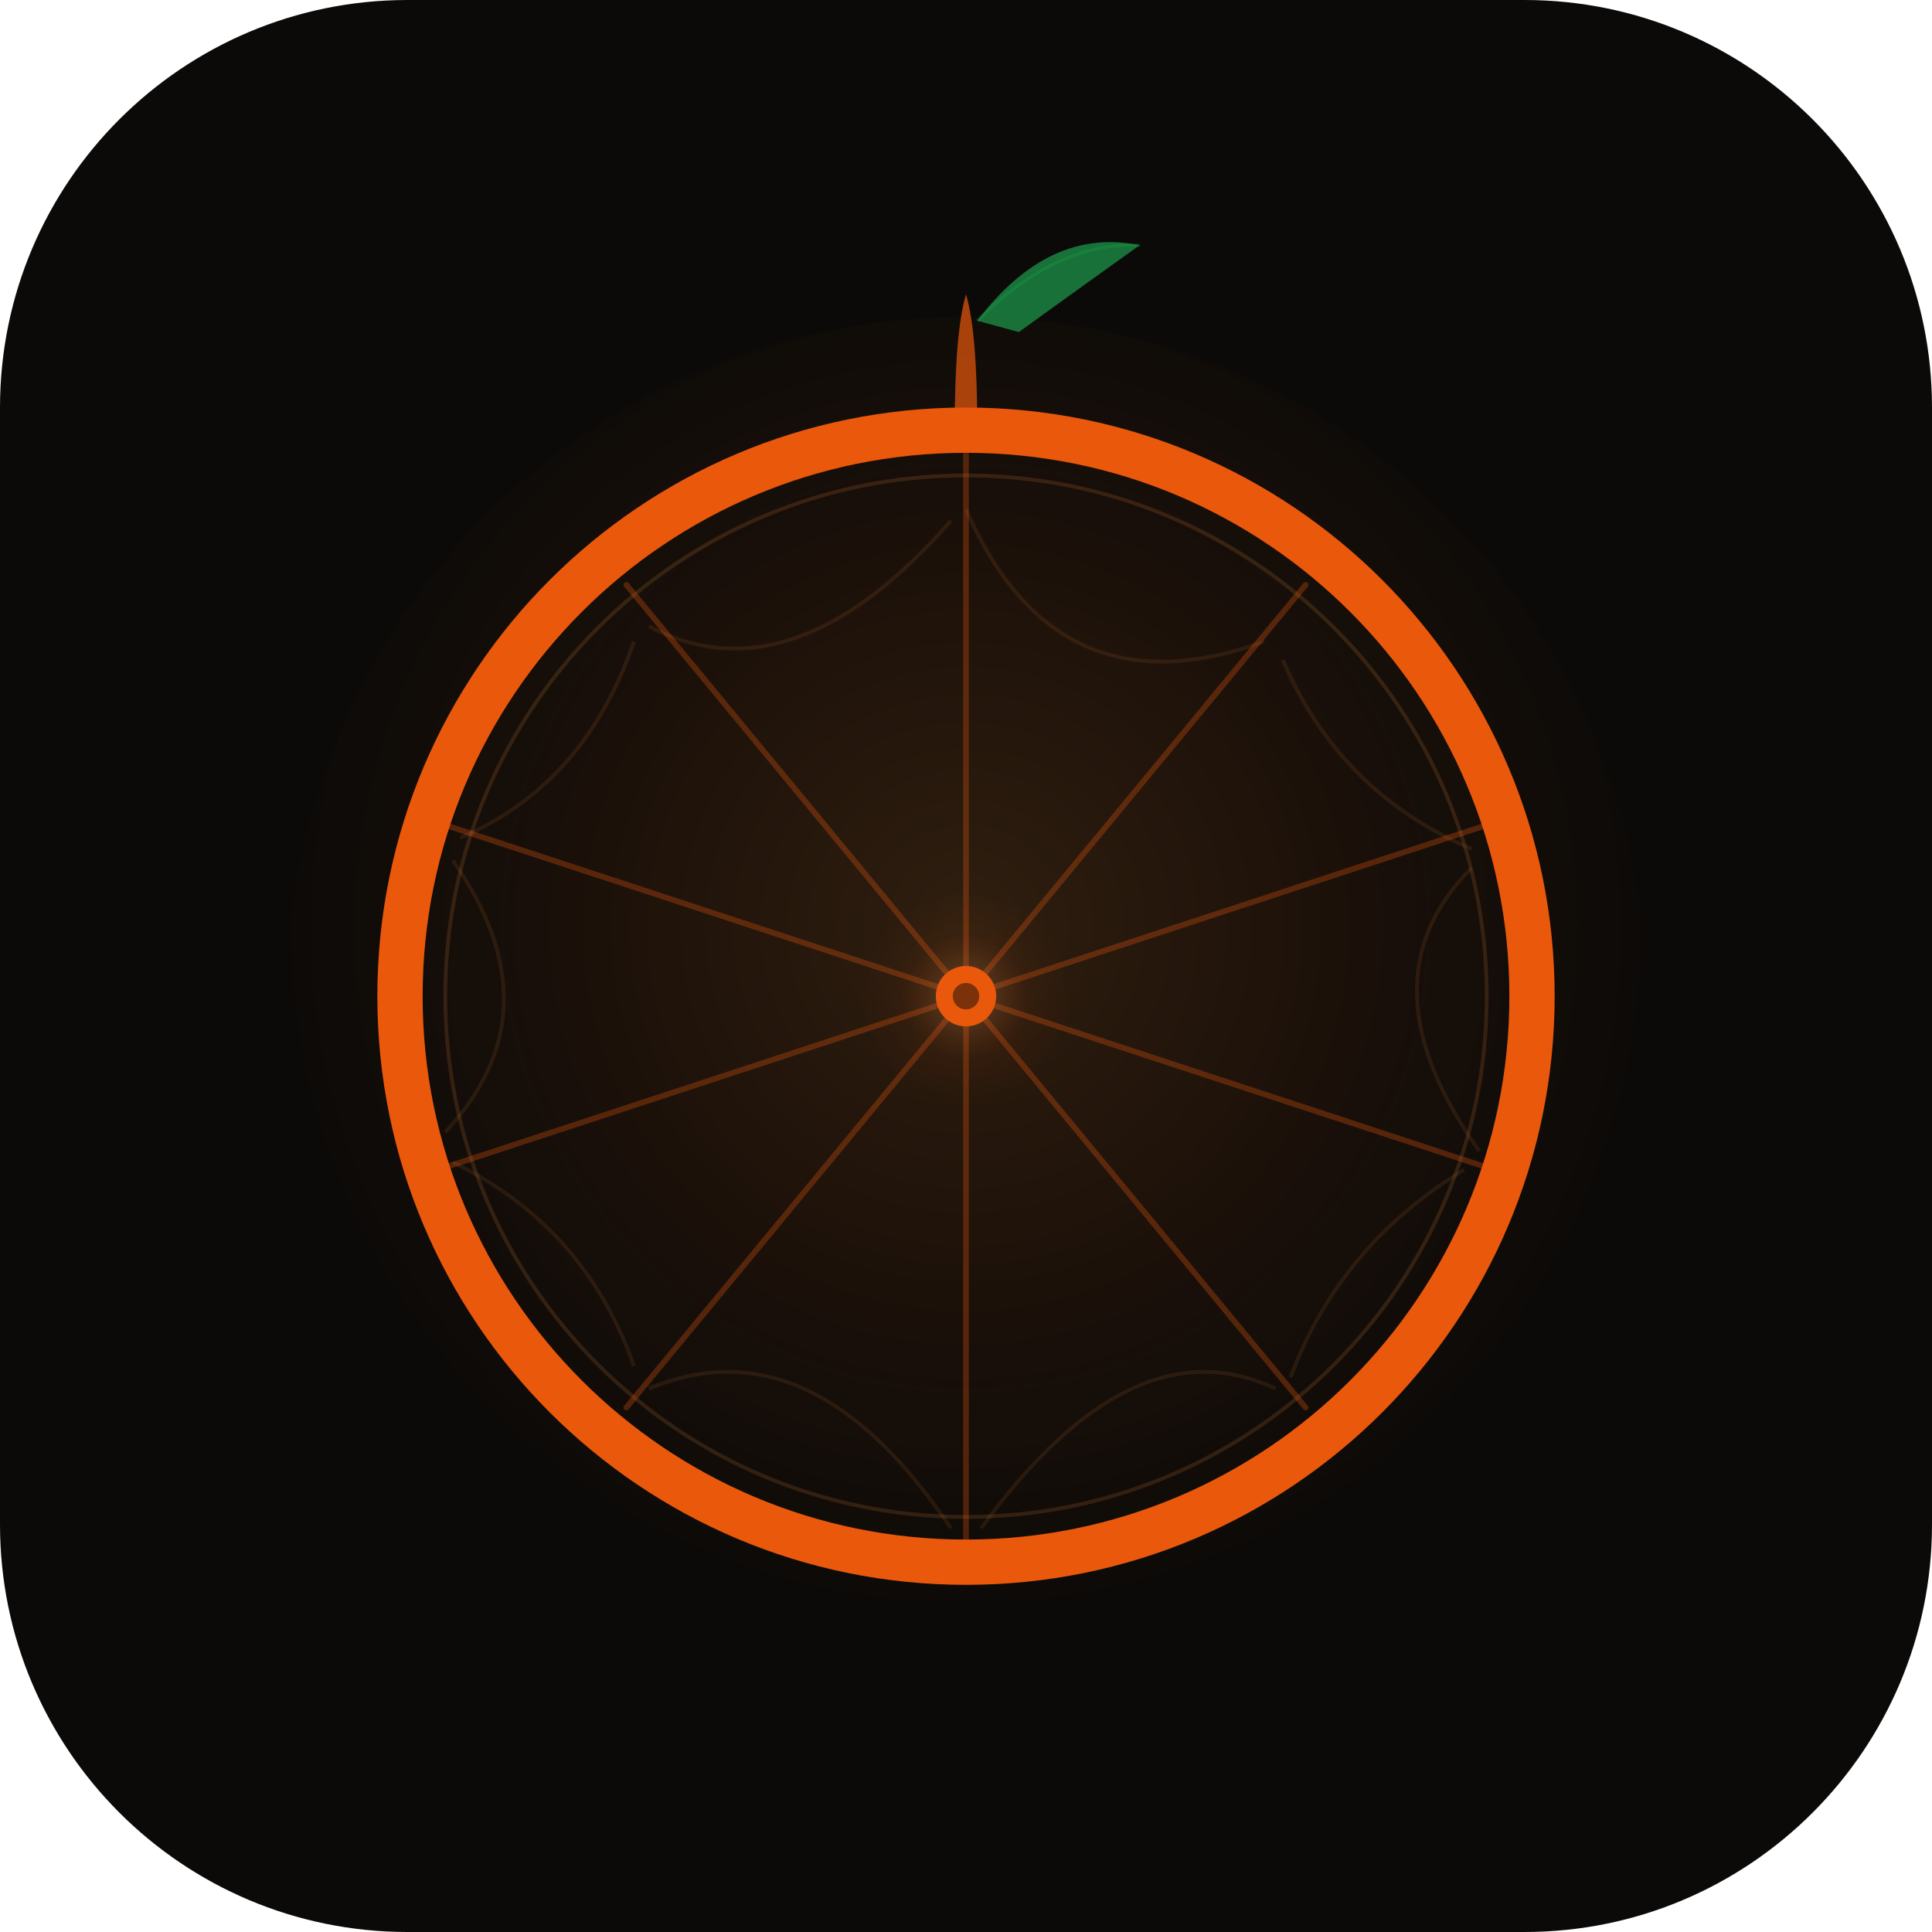
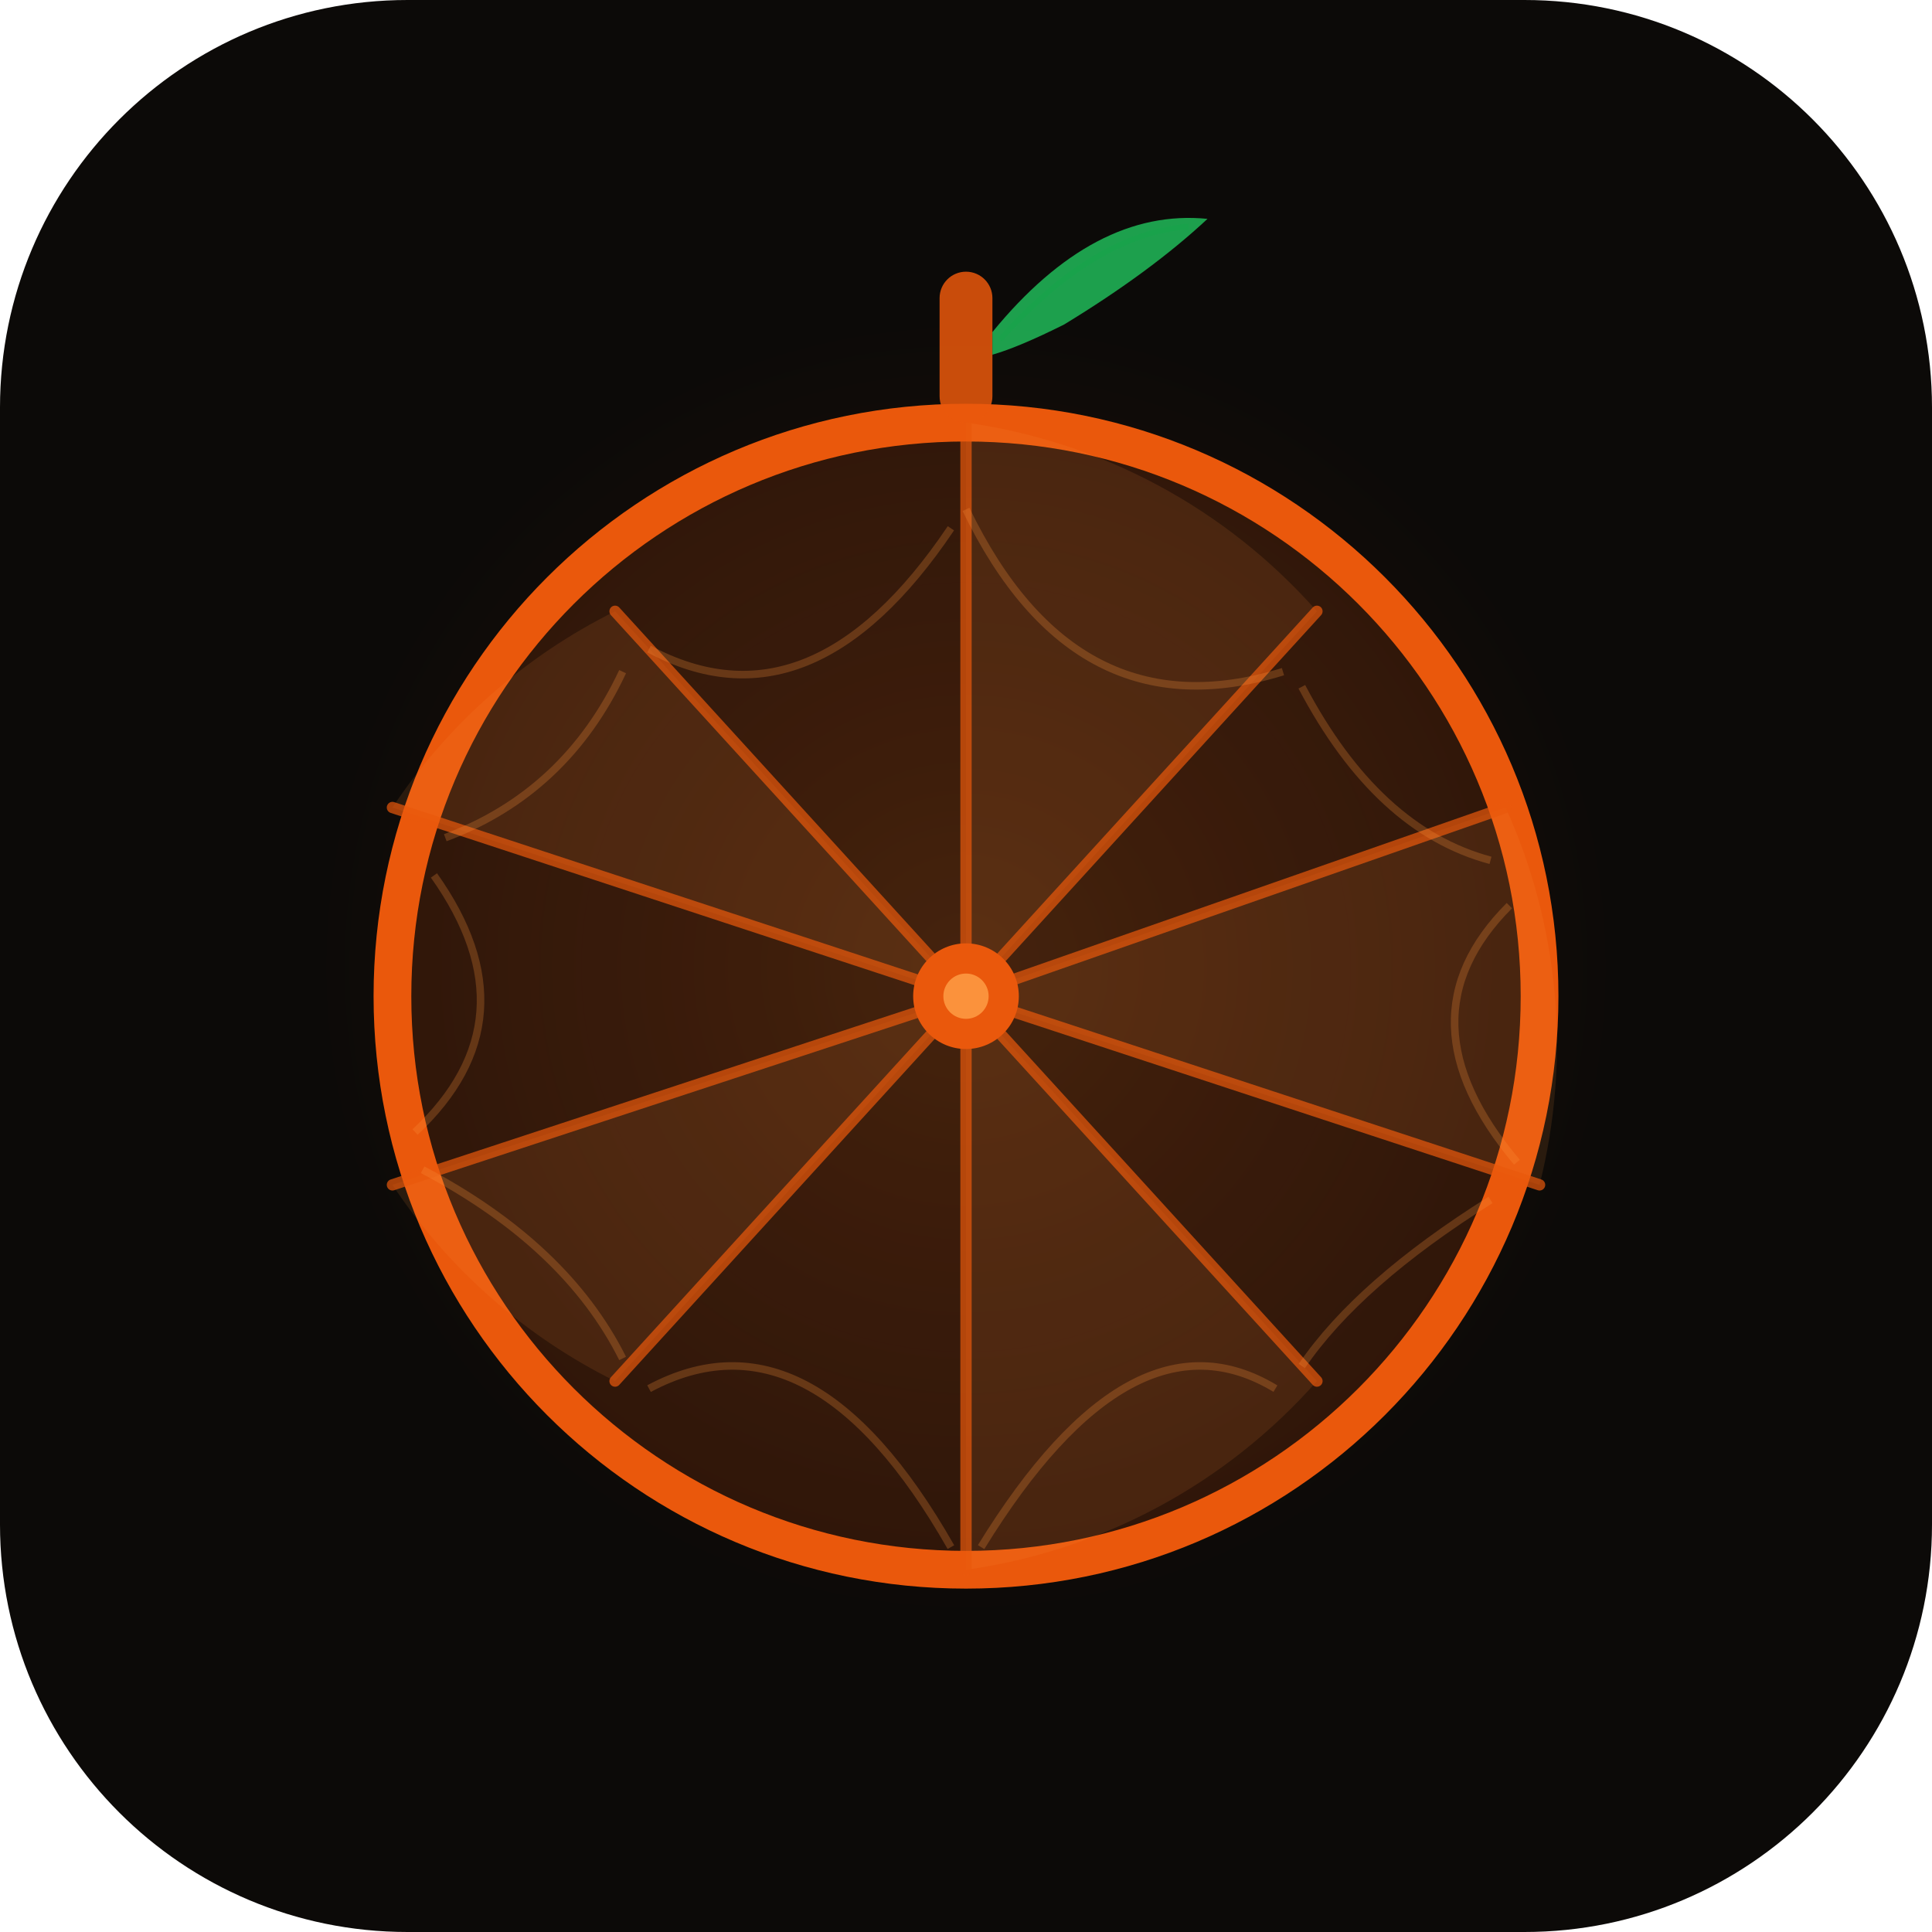
<svg xmlns="http://www.w3.org/2000/svg" viewBox="0 0 512 512" fill="none">
  <rect width="512" height="512" rx="108" fill="#0C0A08" />
  <defs>
-     <radialGradient id="rindGrad" cx="50%" cy="45%" r="50%">
-       <stop offset="0%" stop-color="#FB923C" stop-opacity="0.15" />
-       <stop offset="100%" stop-color="#EA580C" stop-opacity="0" />
-     </radialGradient>
-     <radialGradient id="centerGlow" cx="50%" cy="50%" r="50%">
-       <stop offset="0%" stop-color="#FDBA74" stop-opacity="0.3" />
-       <stop offset="60%" stop-color="#EA580C" stop-opacity="0.05" />
+     <radialGradient id="glow" cx="50%" cy="48%" r="45%">
+       <stop offset="0%" stop-color="#FB923C" stop-opacity="0.12" />
      <stop offset="100%" stop-color="#EA580C" stop-opacity="0" />
    </radialGradient>
  </defs>
-   <circle cx="256" cy="264" r="180" fill="url(#rindGrad)" />
-   <circle cx="256" cy="264" r="150" stroke="#EA580C" stroke-width="12" fill="none" />
-   <circle cx="256" cy="264" r="138" stroke="#FB923C" stroke-width="1" fill="none" opacity="0.15" />
-   <g stroke="#EA580C" stroke-width="1.5" stroke-linecap="round" opacity="0.3">
-     <line x1="256" y1="264" x2="256" y2="114" />
-     <line x1="256" y1="264" x2="346" y2="155" />
-     <line x1="256" y1="264" x2="399" y2="217" />
-     <line x1="256" y1="264" x2="399" y2="311" />
-     <line x1="256" y1="264" x2="346" y2="373" />
-     <line x1="256" y1="264" x2="256" y2="414" />
-     <line x1="256" y1="264" x2="166" y2="373" />
-     <line x1="256" y1="264" x2="113" y2="311" />
-     <line x1="256" y1="264" x2="113" y2="217" />
-     <line x1="256" y1="264" x2="166" y2="155" />
+   <circle cx="256" cy="264" r="190" fill="url(#glow)" />
+   <circle cx="256" cy="264" r="152" fill="#EA580C" opacity="0.15" />
+   <circle cx="256" cy="264" r="152" stroke="#EA580C" stroke-width="10" fill="none" />
+   <g fill="#FB923C">
+     <path d="M256 264 L256 112 A152 152 0 0 1 349 162 Z" opacity="0.12" />
+     <path d="M256 264 L399 214 A152 152 0 0 1 408 314 Z" opacity="0.12" />
+     <path d="M256 264 L349 366 A152 152 0 0 1 256 416 Z" opacity="0.12" />
+     <path d="M256 264 L163 366 A152 152 0 0 1 104 314 Z" opacity="0.12" />
+     <path d="M256 264 L104 214 A152 152 0 0 1 163 162 Z" opacity="0.12" />
  </g>
-   <g stroke="#FB923C" stroke-width="1" fill="none" opacity="0.1">
-     <path d="M256 135 Q280 190 335 170" />
-     <path d="M340 175 Q355 210 390 225" />
-     <path d="M390 230 Q360 260 392 305" />
-     <path d="M388 310 Q355 330 342 365" />
-     <path d="M338 368 Q300 350 260 405" />
-     <path d="M252 405 Q215 350 172 368" />
-     <path d="M168 362 Q155 325 120 308" />
-     <path d="M118 300 Q148 268 120 228" />
-     <path d="M122 222 Q155 208 168 170" />
-     <path d="M172 166 Q210 186 252 138" />
+   <g stroke="#EA580C" stroke-width="3" stroke-linecap="round" opacity="0.7">
+     <line x1="256" y1="264" x2="256" y2="112" />
+     <line x1="256" y1="264" x2="349" y2="162" />
+     <line x1="256" y1="264" x2="399" y2="214" />
+     <line x1="256" y1="264" x2="408" y2="314" />
+     <line x1="256" y1="264" x2="349" y2="366" />
+     <line x1="256" y1="264" x2="256" y2="416" />
+     <line x1="256" y1="264" x2="163" y2="366" />
+     <line x1="256" y1="264" x2="104" y2="314" />
+     <line x1="256" y1="264" x2="104" y2="214" />
+     <line x1="256" y1="264" x2="163" y2="162" />
  </g>
-   <circle cx="256" cy="264" r="28" fill="url(#centerGlow)" />
-   <circle cx="256" cy="264" r="8" fill="#EA580C" />
-   <circle cx="256" cy="264" r="3.5" fill="#0C0A08" opacity="0.5" />
-   <path d="M253 114 Q253 88 256 78 Q259 88 259 114" fill="#EA580C" opacity="0.7" />
-   <path d="M259 85 Q278 60 302 65 Q288 75 270 88" fill="#22c55e" opacity="0.55" />
-   <path d="M259 85 Q280 64 302 65" stroke="#16a34a" stroke-width="0.8" fill="none" opacity="0.3" />
+   <g stroke="#FB923C" stroke-width="2" fill="none" opacity="0.25">
+     <path d="M256 135 Q285 195 340 178" />
+     <path d="M345 182 Q365 220 395 228" />
+     <path d="M400 240 Q370 270 402 308" />
+     <path d="M395 318 Q360 340 345 362" />
+     <path d="M338 368 Q300 345 260 410" />
+     <path d="M252 410 Q215 345 172 368" />
+     <path d="M165 360 Q150 330 112 310" />
+     <path d="M110 300 Q142 270 115 232" />
+     <path d="M118 222 Q150 210 165 178" />
+     <path d="M172 172 Q215 195 252 140" />
+   </g>
+   <circle cx="256" cy="264" r="14" fill="#EA580C" />
+   <circle cx="256" cy="264" r="6" fill="#FB923C" />
+   <rect x="249" y="72" width="14" height="40" rx="7" fill="#EA580C" opacity="0.85" />
+   <path d="M263 88 Q290 55 320 58 Q305 72 282 86 Q270 92 263 94" fill="#22C55E" opacity="0.8" />
+   <path d="M265 90 Q290 62 315 60" stroke="#16A34A" stroke-width="1.5" fill="none" opacity="0.5" />
</svg>
